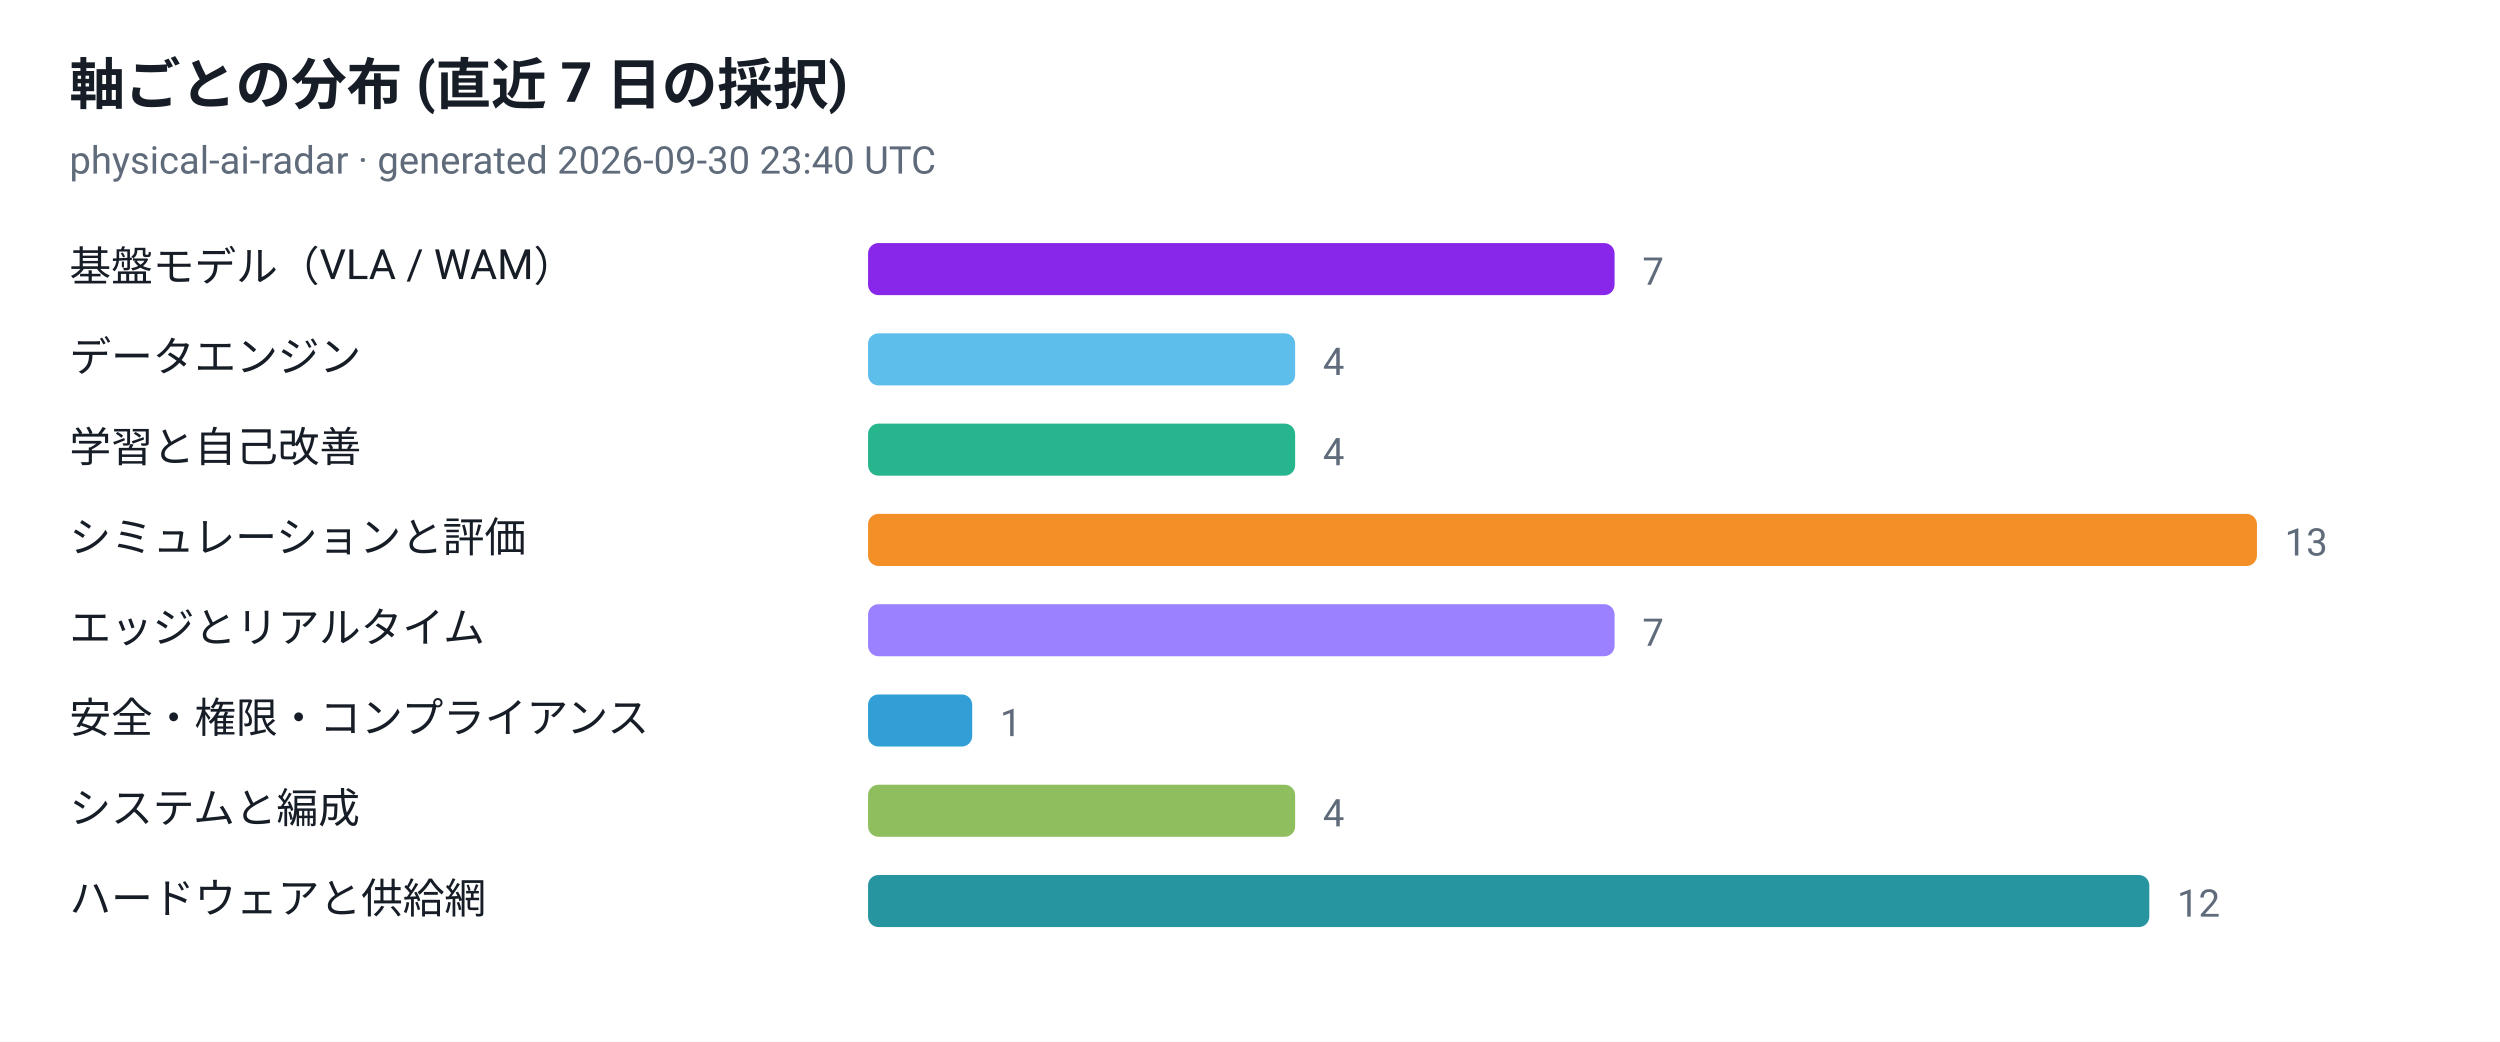
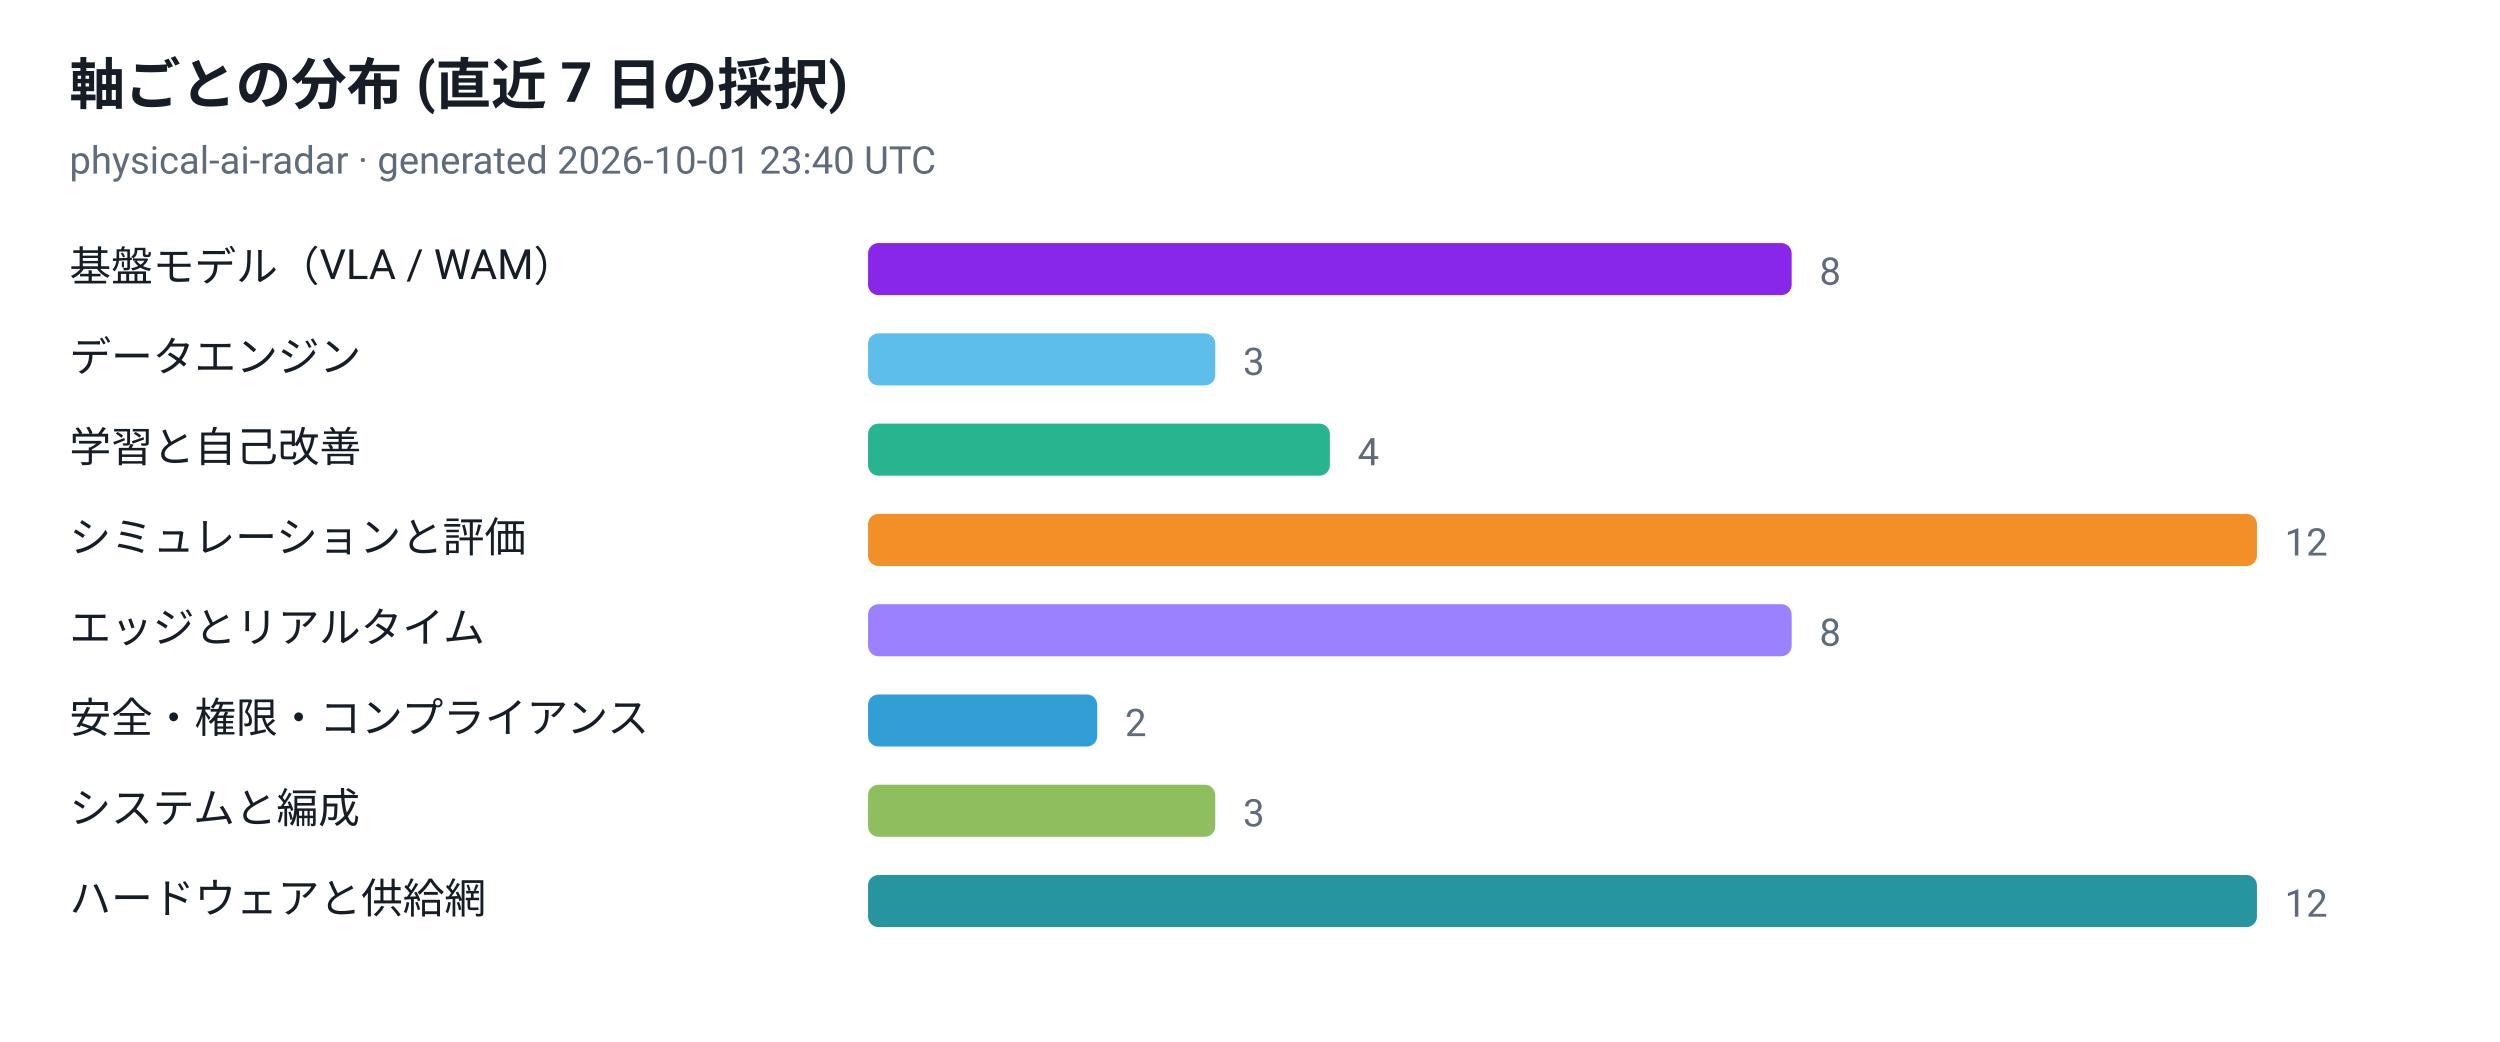
<svg xmlns="http://www.w3.org/2000/svg" viewBox="0 0 720 300" width="720" height="300" role="img" aria-label="軸ごとの分布 (直近 7 日の採択)">
  <style>
  .plate { fill: #ffffff }
  .ink { fill: #161d26 }
  .muted { fill: #5f6b7a }
  .grid { stroke: #e3e9ef }
  @media (prefers-color-scheme: dark) {
    .plate { fill: #0d1117 }
    .ink { fill: #e6edf3 }
    .muted { fill: #8b949e }
    .grid { stroke: #30363d }
  }
</style>
  <rect class="plate" width="720" height="300" />
  <text x="20" y="30" font-family="ui-sans-serif, -apple-system, 'Segoe UI', Roboto, Helvetica, Arial, sans-serif" font-size="16" font-weight="700" class="ink">軸ごとの分布 (直近 7 日の採択)</text>
-   <text x="20" y="50" font-family="ui-sans-serif, -apple-system, 'Segoe UI', Roboto, Helvetica, Arial, sans-serif" font-size="11" class="muted">physical-ai-radar · generated 2026-09-30 23:40 UTC</text>
+   <text x="20" y="50" font-family="ui-sans-serif, -apple-system, 'Segoe UI', Roboto, Helvetica, Arial, sans-serif" font-size="11" class="muted">physical-ai-radar · generated 2026-10-01 23:40 UTC</text>
  <text x="20" y="81" font-family="ui-sans-serif, -apple-system, 'Segoe UI', Roboto, Helvetica, Arial, sans-serif" font-size="12" class="ink">基盤モデル（VLA / WAM）</text>
-   <rect x="250" y="70" width="215" height="15" rx="3" fill="#7300e5" fill-opacity="0.85" />
-   <text x="473" y="82" font-family="ui-sans-serif, -apple-system, 'Segoe UI', Roboto, Helvetica, Arial, sans-serif" font-size="11" class="muted">7</text>
+   <rect x="250" y="70" width="266" height="15" rx="3" fill="#7300e5" fill-opacity="0.85" />
+   <text x="524" y="82" font-family="ui-sans-serif, -apple-system, 'Segoe UI', Roboto, Helvetica, Arial, sans-serif" font-size="11" class="muted">8</text>
  <text x="20" y="107" font-family="ui-sans-serif, -apple-system, 'Segoe UI', Roboto, Helvetica, Arial, sans-serif" font-size="12" class="ink">データエンジン</text>
-   <rect x="250" y="96" width="123" height="15" rx="3" fill="#41b1e8" fill-opacity="0.85" />
-   <text x="381" y="108" font-family="ui-sans-serif, -apple-system, 'Segoe UI', Roboto, Helvetica, Arial, sans-serif" font-size="11" class="muted">4</text>
+   <rect x="250" y="96" width="100" height="15" rx="3" fill="#41b1e8" fill-opacity="0.85" />
+   <text x="358" y="108" font-family="ui-sans-serif, -apple-system, 'Segoe UI', Roboto, Helvetica, Arial, sans-serif" font-size="11" class="muted">3</text>
  <text x="20" y="133" font-family="ui-sans-serif, -apple-system, 'Segoe UI', Roboto, Helvetica, Arial, sans-serif" font-size="12" class="ink">学習と自己改善</text>
-   <rect x="250" y="122" width="123" height="15" rx="3" fill="#00a878" fill-opacity="0.85" />
-   <text x="381" y="134" font-family="ui-sans-serif, -apple-system, 'Segoe UI', Roboto, Helvetica, Arial, sans-serif" font-size="11" class="muted">4</text>
+   <rect x="250" y="122" width="133" height="15" rx="3" fill="#00a878" fill-opacity="0.85" />
+   <text x="391" y="134" font-family="ui-sans-serif, -apple-system, 'Segoe UI', Roboto, Helvetica, Arial, sans-serif" font-size="11" class="muted">4</text>
  <text x="20" y="159" font-family="ui-sans-serif, -apple-system, 'Segoe UI', Roboto, Helvetica, Arial, sans-serif" font-size="12" class="ink">シミュレーションと評価</text>
  <rect x="250" y="148" width="400" height="15" rx="3" fill="#f07c00" fill-opacity="0.85" />
-   <text x="658" y="160" font-family="ui-sans-serif, -apple-system, 'Segoe UI', Roboto, Helvetica, Arial, sans-serif" font-size="11" class="muted">13</text>
+   <text x="658" y="160" font-family="ui-sans-serif, -apple-system, 'Segoe UI', Roboto, Helvetica, Arial, sans-serif" font-size="11" class="muted">12</text>
  <text x="20" y="185" font-family="ui-sans-serif, -apple-system, 'Segoe UI', Roboto, Helvetica, Arial, sans-serif" font-size="12" class="ink">エッジとリアルタイム</text>
-   <rect x="250" y="174" width="215" height="15" rx="3" fill="#8a6bff" fill-opacity="0.85" />
-   <text x="473" y="186" font-family="ui-sans-serif, -apple-system, 'Segoe UI', Roboto, Helvetica, Arial, sans-serif" font-size="11" class="muted">7</text>
+   <rect x="250" y="174" width="266" height="15" rx="3" fill="#8a6bff" fill-opacity="0.85" />
+   <text x="524" y="186" font-family="ui-sans-serif, -apple-system, 'Segoe UI', Roboto, Helvetica, Arial, sans-serif" font-size="11" class="muted">8</text>
  <text x="20" y="211" font-family="ui-sans-serif, -apple-system, 'Segoe UI', Roboto, Helvetica, Arial, sans-serif" font-size="12" class="ink">安全・権限・コンプライアンス</text>
-   <rect x="250" y="200" width="30" height="15" rx="3" fill="#0d8ecf" fill-opacity="0.85" />
-   <text x="288" y="212" font-family="ui-sans-serif, -apple-system, 'Segoe UI', Roboto, Helvetica, Arial, sans-serif" font-size="11" class="muted">1</text>
+   <rect x="250" y="200" width="66" height="15" rx="3" fill="#0d8ecf" fill-opacity="0.85" />
+   <text x="324" y="212" font-family="ui-sans-serif, -apple-system, 'Segoe UI', Roboto, Helvetica, Arial, sans-serif" font-size="11" class="muted">2</text>
  <text x="20" y="237" font-family="ui-sans-serif, -apple-system, 'Segoe UI', Roboto, Helvetica, Arial, sans-serif" font-size="12" class="ink">システムと編成</text>
-   <rect x="250" y="226" width="123" height="15" rx="3" fill="#7cb342" fill-opacity="0.85" />
-   <text x="381" y="238" font-family="ui-sans-serif, -apple-system, 'Segoe UI', Roboto, Helvetica, Arial, sans-serif" font-size="11" class="muted">4</text>
+   <rect x="250" y="226" width="100" height="15" rx="3" fill="#7cb342" fill-opacity="0.85" />
+   <text x="358" y="238" font-family="ui-sans-serif, -apple-system, 'Segoe UI', Roboto, Helvetica, Arial, sans-serif" font-size="11" class="muted">3</text>
  <text x="20" y="263" font-family="ui-sans-serif, -apple-system, 'Segoe UI', Roboto, Helvetica, Arial, sans-serif" font-size="12" class="ink">ハードウェアと供給網</text>
-   <rect x="250" y="252" width="369" height="15" rx="3" fill="#00838f" fill-opacity="0.85" />
-   <text x="627" y="264" font-family="ui-sans-serif, -apple-system, 'Segoe UI', Roboto, Helvetica, Arial, sans-serif" font-size="11" class="muted">12</text>
+   <rect x="250" y="252" width="400" height="15" rx="3" fill="#00838f" fill-opacity="0.85" />
+   <text x="658" y="264" font-family="ui-sans-serif, -apple-system, 'Segoe UI', Roboto, Helvetica, Arial, sans-serif" font-size="11" class="muted">12</text>
</svg>
